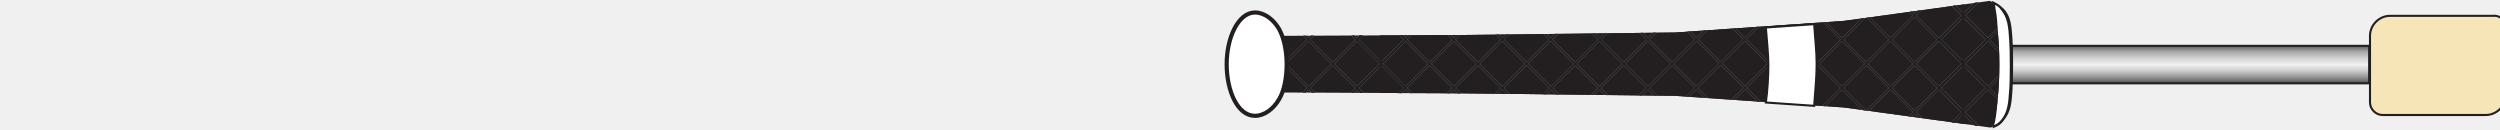
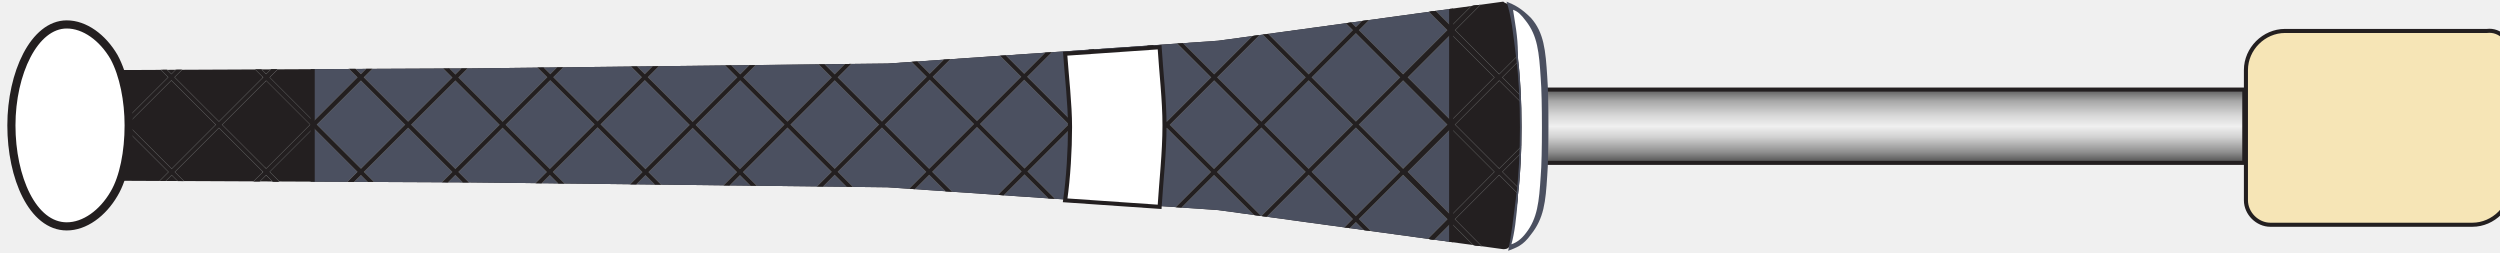
- <svg xmlns="http://www.w3.org/2000/svg" xmlns:xlink="http://www.w3.org/1999/xlink" version="1.1" id="Layer_1" x="0px" y="0px" viewBox="0 0 300 15.5" style="enable-background:new 0 0 300 15.5;" xml:space="preserve">
+ <svg xmlns="http://www.w3.org/2000/svg" xmlns:xlink="http://www.w3.org/1999/xlink" version="1.1" id="Layer_1" x="0px" y="0px" viewBox="146.5 0 153.5 15.5" style="enable-background:new 146.5 0 153.5 15.5;" xml:space="preserve">
  <style type="text/css">
	.st0{fill:url(#SVGID_1_);stroke:#231F20;stroke-width:0.25;stroke-miterlimit:10;}
	.st1{fill:#F6E5B6;stroke:#231F20;stroke-width:0.25;stroke-miterlimit:10;}
	.st2{clip-path:url(#SVGID_00000034780147979801334310000014561795699564884651_);}
- 	.st3{fill:#231F20;}
- 	.st4{fill:#231F20;stroke:#666666;stroke-width:0.3;stroke-linecap:square;stroke-linejoin:bevel;}
+ 	.st3{fill:#4B5060;}
+ 	.st4{fill:#4B5060;stroke:#666666;stroke-width:0.3;stroke-linecap:square;stroke-linejoin:bevel;}
	.st5{clip-path:url(#SVGID_00000107550421022272849400000000588476307663037091_);}
	.st6{fill:none;stroke:#231F20;stroke-width:0.25;}
	.st7{fill:#FFFFFF;stroke:#231F20;stroke-width:0.25;stroke-miterlimit:10;}
	.st8{fill:#FFFFFF;stroke:#231F20;stroke-width:0.5;stroke-miterlimit:10;}
	.st9{fill:#FFFFFF;}
	.st10{fill:none;}
</style>
  <g>
    <g>
      <linearGradient id="SVGID_1_" gradientUnits="userSpaceOnUse" x1="262.856" y1="5.543" x2="262.856" y2="9.996">
        <stop offset="0" style="stop-color:#606060" />
        <stop offset="0.15" style="stop-color:#A8A8A8" />
        <stop offset="0.35" style="stop-color:#D8D8D8" />
        <stop offset="0.5" style="stop-color:#F0F0F0" />
        <stop offset="0.65" style="stop-color:#D0D0D0" />
        <stop offset="0.85" style="stop-color:#909090" />
        <stop offset="1" style="stop-color:#505050" />
      </linearGradient>
      <rect x="241.4" y="5.5" class="st0" width="42.9" height="4.5" />
      <path class="st1" d="M300.7,3.4v8c0,1.3-1.1,2.4-2.4,2.4h-12.4c-0.8,0-1.5-0.7-1.5-1.5v-8c0-1.3,1.1-2.4,2.4-2.4h12.4    C300,1.8,300.7,2.5,300.7,3.4z" />
      <g>
        <g>
          <defs>
            <path id="SVGID_00000072998541620352684610000006662588518627989682_" d="M241.4,7.8c0-1.9,0.1-5.8-2.2-7.5       c-0.2-0.1-0.3-0.1-0.4-0.2l-17.5,2.4L201,3.9l-25.7,0.3l-21.4,0.1v6.8l21.4,0.1l25.7,0.3l20.3,1.4l17.5,2.4       c0.1,0,0.3,0,0.4-0.2C241.5,13.6,241.4,9.6,241.4,7.8" />
          </defs>
          <use xlink:href="#SVGID_00000072998541620352684610000006662588518627989682_" style="overflow:visible;fill:#231F20;" />
          <clipPath id="SVGID_00000020376555263927613300000016372680998432189624_">
            <use xlink:href="#SVGID_00000072998541620352684610000006662588518627989682_" style="overflow:visible;" />
          </clipPath>
          <g style="clip-path:url(#SVGID_00000020376555263927613300000016372680998432189624_);">
            <rect x="165.7" y="-44.7" class="st3" width="69.9" height="69.9" />
            <g>
              <line class="st4" x1="235.6" y1="25.1" x2="305.4" y2="95" />
              <line class="st4" x1="305.4" y1="25.1" x2="235.6" y2="95" />
              <line class="st4" x1="299.6" y1="25.1" x2="232.7" y2="92.1" />
              <line class="st4" x1="293.8" y1="25.1" x2="232.7" y2="86.2" />
              <line class="st4" x1="288" y1="25.1" x2="232.7" y2="80.4" />
              <line class="st4" x1="282.2" y1="25.1" x2="232.7" y2="74.6" />
              <line class="st4" x1="276.3" y1="25.1" x2="232.7" y2="68.8" />
              <line class="st4" x1="270.5" y1="25.1" x2="232.7" y2="63" />
              <line class="st4" x1="264.7" y1="25.1" x2="232.7" y2="57.2" />
              <line class="st4" x1="258.9" y1="25.1" x2="232.7" y2="51.3" />
              <line class="st4" x1="253.1" y1="25.1" x2="232.7" y2="45.5" />
              <line class="st4" x1="247.2" y1="25.1" x2="232.7" y2="39.7" />
              <line class="st4" x1="241.4" y1="25.1" x2="232.6" y2="33.9" />
              <line class="st4" x1="235.6" y1="25.1" x2="232.6" y2="28.1" />
            </g>
            <g>
              <line class="st4" x1="165.7" y1="25.1" x2="235.6" y2="95" />
              <line class="st4" x1="171.6" y1="25.1" x2="238.5" y2="92.1" />
              <line class="st4" x1="177.4" y1="25.1" x2="238.5" y2="86.2" />
              <line class="st4" x1="183.2" y1="25.1" x2="238.5" y2="80.4" />
              <line class="st4" x1="189" y1="25.1" x2="238.5" y2="74.6" />
              <line class="st4" x1="194.8" y1="25.1" x2="238.5" y2="68.8" />
              <line class="st4" x1="200.7" y1="25.1" x2="238.5" y2="63" />
              <line class="st4" x1="206.5" y1="25.1" x2="238.5" y2="57.2" />
              <line class="st4" x1="212.3" y1="25.1" x2="238.5" y2="51.3" />
              <line class="st4" x1="218.1" y1="25.1" x2="238.5" y2="45.5" />
              <line class="st4" x1="224" y1="25.1" x2="238.5" y2="39.7" />
              <line class="st4" x1="229.8" y1="25.1" x2="238.5" y2="33.9" />
              <line class="st4" x1="235.6" y1="25.1" x2="238.5" y2="28.1" />
              <line class="st4" x1="235.6" y1="25.1" x2="165.7" y2="95" />
              <line class="st4" x1="229.8" y1="25.1" x2="162.8" y2="92.1" />
              <line class="st4" x1="224" y1="25.1" x2="162.8" y2="86.2" />
              <line class="st4" x1="218.1" y1="25.1" x2="162.8" y2="80.4" />
              <line class="st4" x1="212.3" y1="25.1" x2="162.8" y2="74.6" />
              <line class="st4" x1="206.5" y1="25.1" x2="162.8" y2="68.8" />
              <line class="st4" x1="200.7" y1="25.1" x2="162.8" y2="63" />
              <line class="st4" x1="194.8" y1="25.1" x2="162.8" y2="57.2" />
              <line class="st4" x1="189" y1="25.1" x2="162.8" y2="51.3" />
              <line class="st4" x1="183.2" y1="25.1" x2="162.8" y2="45.5" />
              <line class="st4" x1="177.4" y1="25.1" x2="162.8" y2="39.7" />
              <line class="st4" x1="171.6" y1="25.1" x2="162.8" y2="33.9" />
              <line class="st4" x1="165.7" y1="25.1" x2="162.8" y2="28.1" />
            </g>
            <g>
              <line class="st4" x1="95.9" y1="25.1" x2="165.7" y2="95" />
              <line class="st4" x1="101.7" y1="25.1" x2="168.7" y2="92.1" />
              <line class="st4" x1="107.5" y1="25.1" x2="168.7" y2="86.2" />
              <line class="st4" x1="113.4" y1="25.1" x2="168.7" y2="80.4" />
              <line class="st4" x1="119.2" y1="25.1" x2="168.7" y2="74.6" />
              <line class="st4" x1="125" y1="25.1" x2="168.7" y2="68.8" />
              <line class="st4" x1="130.8" y1="25.1" x2="168.7" y2="63" />
              <line class="st4" x1="136.6" y1="25.1" x2="168.7" y2="57.2" />
              <line class="st4" x1="142.5" y1="25.1" x2="168.7" y2="51.3" />
              <line class="st4" x1="148.3" y1="25.1" x2="168.7" y2="45.5" />
              <line class="st4" x1="154.1" y1="25.1" x2="168.7" y2="39.7" />
              <line class="st4" x1="159.9" y1="25.1" x2="168.7" y2="33.9" />
              <line class="st4" x1="165.7" y1="25.1" x2="168.7" y2="28.1" />
              <line class="st4" x1="165.7" y1="25.1" x2="95.9" y2="95" />
            </g>
            <g>
              <line class="st4" x1="235.6" y1="-44.7" x2="305.4" y2="25.1" />
              <line class="st4" x1="232.7" y1="-41.8" x2="299.6" y2="25.1" />
              <line class="st4" x1="232.7" y1="-36" x2="293.8" y2="25.1" />
              <line class="st4" x1="232.7" y1="-30.2" x2="288" y2="25.1" />
              <line class="st4" x1="232.7" y1="-24.4" x2="282.2" y2="25.1" />
              <line class="st4" x1="232.7" y1="-18.5" x2="276.3" y2="25.1" />
              <line class="st4" x1="232.7" y1="-12.7" x2="270.5" y2="25.1" />
              <line class="st4" x1="232.7" y1="-6.9" x2="264.7" y2="25.1" />
              <line class="st4" x1="232.7" y1="-1.1" x2="258.9" y2="25.1" />
              <line class="st4" x1="232.7" y1="4.7" x2="253.1" y2="25.1" />
              <line class="st4" x1="232.7" y1="10.5" x2="247.2" y2="25.1" />
              <line class="st4" x1="232.6" y1="16.4" x2="241.4" y2="25.1" />
              <line class="st4" x1="232.6" y1="22.2" x2="235.6" y2="25.1" />
              <line class="st4" x1="305.4" y1="-44.7" x2="235.6" y2="25.1" />
              <line class="st4" x1="299.6" y1="-44.7" x2="232.7" y2="22.2" />
              <line class="st4" x1="293.8" y1="-44.7" x2="232.7" y2="16.4" />
              <line class="st4" x1="288" y1="-44.7" x2="232.7" y2="10.6" />
              <line class="st4" x1="282.2" y1="-44.7" x2="232.7" y2="4.8" />
              <line class="st4" x1="276.3" y1="-44.7" x2="232.7" y2="-1.1" />
              <line class="st4" x1="270.5" y1="-44.7" x2="232.7" y2="-6.9" />
              <line class="st4" x1="264.7" y1="-44.7" x2="232.7" y2="-12.7" />
              <line class="st4" x1="258.9" y1="-44.7" x2="232.7" y2="-18.5" />
              <line class="st4" x1="253.1" y1="-44.7" x2="232.7" y2="-24.3" />
              <line class="st4" x1="247.2" y1="-44.7" x2="232.7" y2="-30.1" />
              <line class="st4" x1="241.4" y1="-44.7" x2="232.6" y2="-36" />
              <line class="st4" x1="235.6" y1="-44.7" x2="232.6" y2="-41.8" />
            </g>
            <g>
              <line class="st4" x1="165.7" y1="-44.7" x2="235.6" y2="25.1" />
              <line class="st4" x1="162.8" y1="-41.8" x2="229.8" y2="25.1" />
              <line class="st4" x1="162.8" y1="-36" x2="224" y2="25.1" />
              <line class="st4" x1="162.8" y1="-30.2" x2="218.1" y2="25.1" />
              <line class="st4" x1="162.8" y1="-24.4" x2="212.3" y2="25.1" />
              <line class="st4" x1="162.8" y1="-18.5" x2="206.5" y2="25.1" />
              <line class="st4" x1="162.8" y1="-12.7" x2="200.7" y2="25.1" />
              <line class="st4" x1="162.8" y1="-6.9" x2="194.8" y2="25.1" />
              <line class="st4" x1="162.8" y1="-1.1" x2="189" y2="25.1" />
              <line class="st4" x1="162.8" y1="4.7" x2="183.2" y2="25.1" />
              <line class="st4" x1="162.8" y1="10.5" x2="177.4" y2="25.1" />
              <line class="st4" x1="162.8" y1="16.4" x2="171.6" y2="25.1" />
              <line class="st4" x1="162.8" y1="22.2" x2="165.7" y2="25.1" />
              <line class="st4" x1="171.6" y1="-44.7" x2="238.5" y2="22.2" />
              <line class="st4" x1="177.4" y1="-44.7" x2="238.5" y2="16.4" />
              <line class="st4" x1="183.2" y1="-44.7" x2="238.5" y2="10.6" />
              <line class="st4" x1="189" y1="-44.7" x2="238.5" y2="4.8" />
              <line class="st4" x1="194.8" y1="-44.7" x2="238.5" y2="-1.1" />
              <line class="st4" x1="200.7" y1="-44.7" x2="238.5" y2="-6.9" />
              <line class="st4" x1="206.5" y1="-44.7" x2="238.5" y2="-12.7" />
              <line class="st4" x1="212.3" y1="-44.7" x2="238.5" y2="-18.5" />
              <line class="st4" x1="218.1" y1="-44.7" x2="238.5" y2="-24.3" />
              <line class="st4" x1="224" y1="-44.7" x2="238.5" y2="-30.1" />
              <line class="st4" x1="229.8" y1="-44.7" x2="238.5" y2="-36" />
              <line class="st4" x1="235.6" y1="-44.7" x2="238.5" y2="-41.8" />
              <line class="st4" x1="235.6" y1="-44.7" x2="165.7" y2="25.1" />
              <line class="st4" x1="229.8" y1="-44.7" x2="162.8" y2="22.2" />
              <line class="st4" x1="224" y1="-44.7" x2="162.8" y2="16.4" />
              <line class="st4" x1="218.1" y1="-44.7" x2="162.8" y2="10.6" />
              <line class="st4" x1="212.3" y1="-44.7" x2="162.8" y2="4.8" />
              <line class="st4" x1="206.5" y1="-44.7" x2="162.8" y2="-1.1" />
              <line class="st4" x1="200.7" y1="-44.7" x2="162.8" y2="-6.9" />
              <line class="st4" x1="194.8" y1="-44.7" x2="162.8" y2="-12.7" />
              <line class="st4" x1="189" y1="-44.7" x2="162.8" y2="-18.5" />
              <line class="st4" x1="183.2" y1="-44.7" x2="162.8" y2="-24.3" />
              <line class="st4" x1="177.4" y1="-44.7" x2="162.8" y2="-30.1" />
              <line class="st4" x1="171.6" y1="-44.7" x2="162.8" y2="-36" />
              <line class="st4" x1="165.7" y1="-44.7" x2="162.8" y2="-41.8" />
              <line class="st4" x1="238.5" y1="-41.8" x2="171.6" y2="25.1" />
              <line class="st4" x1="238.5" y1="-36" x2="177.4" y2="25.1" />
              <line class="st4" x1="238.5" y1="-30.2" x2="183.2" y2="25.1" />
              <line class="st4" x1="238.5" y1="-24.4" x2="189" y2="25.1" />
              <line class="st4" x1="238.5" y1="-18.5" x2="194.8" y2="25.1" />
              <line class="st4" x1="238.5" y1="-12.7" x2="200.7" y2="25.1" />
              <line class="st4" x1="238.5" y1="-6.9" x2="206.5" y2="25.1" />
              <line class="st4" x1="238.5" y1="-1.1" x2="212.3" y2="25.1" />
              <line class="st4" x1="238.5" y1="4.7" x2="218.1" y2="25.1" />
              <line class="st4" x1="238.5" y1="10.5" x2="224" y2="25.1" />
              <line class="st4" x1="238.5" y1="16.4" x2="229.8" y2="25.1" />
              <line class="st4" x1="238.5" y1="22.2" x2="235.6" y2="25.1" />
            </g>
            <g>
              <line class="st4" x1="95.9" y1="-44.7" x2="165.7" y2="25.1" />
              <line class="st4" x1="101.7" y1="-44.7" x2="168.7" y2="22.2" />
              <line class="st4" x1="107.5" y1="-44.7" x2="168.7" y2="16.4" />
              <line class="st4" x1="113.4" y1="-44.7" x2="168.7" y2="10.6" />
              <line class="st4" x1="119.2" y1="-44.7" x2="168.7" y2="4.8" />
              <line class="st4" x1="125" y1="-44.7" x2="168.7" y2="-1.1" />
              <line class="st4" x1="130.8" y1="-44.7" x2="168.7" y2="-6.9" />
              <line class="st4" x1="136.6" y1="-44.7" x2="168.7" y2="-12.7" />
              <line class="st4" x1="142.5" y1="-44.7" x2="168.7" y2="-18.5" />
              <line class="st4" x1="148.3" y1="-44.7" x2="168.7" y2="-24.3" />
              <line class="st4" x1="154.1" y1="-44.7" x2="168.7" y2="-30.1" />
              <line class="st4" x1="159.9" y1="-44.7" x2="168.7" y2="-36" />
              <line class="st4" x1="165.7" y1="-44.7" x2="168.7" y2="-41.8" />
              <line class="st4" x1="165.7" y1="-44.7" x2="95.9" y2="25.1" />
              <line class="st4" x1="168.7" y1="-41.8" x2="101.7" y2="25.1" />
              <line class="st4" x1="168.7" y1="-36" x2="107.5" y2="25.1" />
              <line class="st4" x1="168.7" y1="-30.2" x2="113.4" y2="25.1" />
              <line class="st4" x1="168.7" y1="-24.4" x2="119.2" y2="25.1" />
              <line class="st4" x1="168.7" y1="-18.5" x2="125" y2="25.1" />
              <line class="st4" x1="168.7" y1="-12.7" x2="130.8" y2="25.1" />
              <line class="st4" x1="168.7" y1="-6.9" x2="136.6" y2="25.1" />
              <line class="st4" x1="168.7" y1="-1.1" x2="142.5" y2="25.1" />
              <line class="st4" x1="168.7" y1="4.7" x2="148.3" y2="25.1" />
              <line class="st4" x1="168.7" y1="10.5" x2="154.1" y2="25.1" />
              <line class="st4" x1="168.7" y1="16.4" x2="159.9" y2="25.1" />
              <line class="st4" x1="168.7" y1="22.2" x2="165.7" y2="25.1" />
            </g>
            <g>
              <line class="st4" x1="235.6" y1="-114.6" x2="305.4" y2="-44.7" />
              <line class="st4" x1="232.7" y1="-111.7" x2="299.6" y2="-44.7" />
              <line class="st4" x1="232.7" y1="-105.8" x2="293.8" y2="-44.7" />
              <line class="st4" x1="232.7" y1="-100" x2="288" y2="-44.7" />
              <line class="st4" x1="232.7" y1="-94.2" x2="282.2" y2="-44.7" />
              <line class="st4" x1="232.7" y1="-88.4" x2="276.3" y2="-44.7" />
              <line class="st4" x1="232.7" y1="-82.6" x2="270.5" y2="-44.7" />
              <line class="st4" x1="232.7" y1="-76.8" x2="264.7" y2="-44.7" />
              <line class="st4" x1="232.7" y1="-70.9" x2="258.9" y2="-44.7" />
              <line class="st4" x1="232.7" y1="-65.1" x2="253.1" y2="-44.7" />
              <line class="st4" x1="232.7" y1="-59.3" x2="247.2" y2="-44.7" />
              <line class="st4" x1="232.6" y1="-53.5" x2="241.4" y2="-44.7" />
              <line class="st4" x1="232.6" y1="-47.7" x2="235.6" y2="-44.7" />
              <line class="st4" x1="305.4" y1="-114.6" x2="235.6" y2="-44.7" />
            </g>
            <g>
              <line class="st4" x1="165.7" y1="-114.6" x2="235.6" y2="-44.7" />
              <line class="st4" x1="162.8" y1="-111.7" x2="229.8" y2="-44.7" />
              <line class="st4" x1="162.8" y1="-105.8" x2="224" y2="-44.7" />
              <line class="st4" x1="162.8" y1="-100" x2="218.1" y2="-44.7" />
              <line class="st4" x1="162.8" y1="-94.2" x2="212.3" y2="-44.7" />
              <line class="st4" x1="162.8" y1="-88.4" x2="206.5" y2="-44.7" />
              <line class="st4" x1="162.8" y1="-82.6" x2="200.7" y2="-44.7" />
              <line class="st4" x1="162.8" y1="-76.8" x2="194.8" y2="-44.7" />
              <line class="st4" x1="162.8" y1="-70.9" x2="189" y2="-44.7" />
              <line class="st4" x1="162.8" y1="-65.1" x2="183.2" y2="-44.7" />
              <line class="st4" x1="162.8" y1="-59.3" x2="177.4" y2="-44.7" />
              <line class="st4" x1="162.8" y1="-53.5" x2="171.6" y2="-44.7" />
              <line class="st4" x1="162.8" y1="-47.7" x2="165.7" y2="-44.7" />
              <line class="st4" x1="235.6" y1="-114.6" x2="165.7" y2="-44.7" />
              <line class="st4" x1="238.5" y1="-111.7" x2="171.6" y2="-44.7" />
              <line class="st4" x1="238.5" y1="-105.8" x2="177.4" y2="-44.7" />
              <line class="st4" x1="238.5" y1="-100" x2="183.2" y2="-44.7" />
              <line class="st4" x1="238.5" y1="-94.2" x2="189" y2="-44.7" />
              <line class="st4" x1="238.5" y1="-88.4" x2="194.8" y2="-44.7" />
              <line class="st4" x1="238.5" y1="-82.6" x2="200.7" y2="-44.7" />
              <line class="st4" x1="238.5" y1="-76.8" x2="206.5" y2="-44.7" />
              <line class="st4" x1="238.5" y1="-70.9" x2="212.3" y2="-44.7" />
              <line class="st4" x1="238.5" y1="-65.1" x2="218.1" y2="-44.7" />
              <line class="st4" x1="238.5" y1="-59.3" x2="224" y2="-44.7" />
              <line class="st4" x1="238.5" y1="-53.5" x2="229.8" y2="-44.7" />
              <line class="st4" x1="238.5" y1="-47.7" x2="235.6" y2="-44.7" />
            </g>
            <g>
              <line class="st4" x1="95.9" y1="-114.6" x2="165.7" y2="-44.7" />
              <line class="st4" x1="165.7" y1="-114.6" x2="95.9" y2="-44.7" />
              <line class="st4" x1="168.7" y1="-111.7" x2="101.7" y2="-44.7" />
              <line class="st4" x1="168.7" y1="-105.8" x2="107.5" y2="-44.7" />
              <line class="st4" x1="168.7" y1="-100" x2="113.4" y2="-44.7" />
              <line class="st4" x1="168.7" y1="-94.2" x2="119.2" y2="-44.7" />
              <line class="st4" x1="168.7" y1="-88.4" x2="125" y2="-44.7" />
              <line class="st4" x1="168.7" y1="-82.6" x2="130.8" y2="-44.7" />
              <line class="st4" x1="168.7" y1="-76.8" x2="136.6" y2="-44.7" />
              <line class="st4" x1="168.7" y1="-70.9" x2="142.5" y2="-44.7" />
              <line class="st4" x1="168.7" y1="-65.1" x2="148.3" y2="-44.7" />
              <line class="st4" x1="168.7" y1="-59.3" x2="154.1" y2="-44.7" />
              <line class="st4" x1="168.7" y1="-53.5" x2="159.9" y2="-44.7" />
              <line class="st4" x1="168.7" y1="-47.7" x2="165.7" y2="-44.7" />
            </g>
          </g>
        </g>
        <g>
          <defs>
            <path id="SVGID_00000001648962994023045980000008531441915126735031_" d="M241.4,7.8c0-1.9,0.1-5.8-2.2-7.5       c-0.2-0.1-0.3-0.1-0.4-0.2l-17.5,2.4L201,3.9l-25.7,0.3l-21.4,0.1v6.8l21.4,0.1l25.7,0.3l20.3,1.4l17.5,2.4       c0.1,0,0.3,0,0.4-0.2C241.5,13.6,241.4,9.6,241.4,7.8" />
          </defs>
          <clipPath id="SVGID_00000063604965553689709580000012735403832202342546_">
            <use xlink:href="#SVGID_00000001648962994023045980000008531441915126735031_" style="overflow:visible;" />
          </clipPath>
        </g>
        <g>
          <defs>
            <path id="SVGID_00000112624280575807716310000002356060869775479693_" d="M241.4,7.8c0-1.9,0.1-5.8-2.2-7.5       c-0.2-0.1-0.3-0.1-0.4-0.2l-17.5,2.4L201,3.9l-25.7,0.3l-21.4,0.1v6.8l21.4,0.1l25.7,0.3l20.3,1.4l17.5,2.4       c0.1,0,0.3,0,0.4-0.2C241.5,13.6,241.4,9.6,241.4,7.8" />
          </defs>
          <clipPath id="SVGID_00000028283198988455838710000005837092334550685624_">
            <use xlink:href="#SVGID_00000112624280575807716310000002356060869775479693_" style="overflow:visible;" />
          </clipPath>
          <g style="clip-path:url(#SVGID_00000028283198988455838710000005837092334550685624_);">
            <rect x="165.7" y="-44.7" class="st6" width="69.9" height="69.9" />
            <g>
              <line class="st6" x1="235.6" y1="25.1" x2="305.4" y2="95" />
              <line class="st6" x1="305.4" y1="25.1" x2="235.6" y2="95" />
              <line class="st6" x1="299.6" y1="25.1" x2="232.7" y2="92.1" />
              <line class="st6" x1="293.8" y1="25.1" x2="232.7" y2="86.2" />
              <line class="st6" x1="288" y1="25.1" x2="232.7" y2="80.4" />
              <line class="st6" x1="282.2" y1="25.1" x2="232.7" y2="74.6" />
              <line class="st6" x1="276.3" y1="25.1" x2="232.7" y2="68.8" />
              <line class="st6" x1="270.5" y1="25.1" x2="232.7" y2="63" />
              <line class="st6" x1="264.7" y1="25.1" x2="232.7" y2="57.2" />
              <line class="st6" x1="258.9" y1="25.1" x2="232.7" y2="51.3" />
              <line class="st6" x1="253.1" y1="25.1" x2="232.7" y2="45.5" />
              <line class="st6" x1="247.2" y1="25.1" x2="232.7" y2="39.7" />
              <line class="st6" x1="241.4" y1="25.1" x2="232.6" y2="33.9" />
              <line class="st6" x1="235.6" y1="25.1" x2="232.6" y2="28.1" />
            </g>
            <g>
              <line class="st6" x1="165.7" y1="25.1" x2="235.6" y2="95" />
              <line class="st6" x1="171.6" y1="25.1" x2="238.5" y2="92.1" />
              <line class="st6" x1="177.4" y1="25.1" x2="238.5" y2="86.2" />
              <line class="st6" x1="183.2" y1="25.1" x2="238.5" y2="80.4" />
              <line class="st6" x1="189" y1="25.1" x2="238.5" y2="74.6" />
              <line class="st6" x1="194.8" y1="25.1" x2="238.5" y2="68.8" />
              <line class="st6" x1="200.7" y1="25.1" x2="238.5" y2="63" />
              <line class="st6" x1="206.5" y1="25.1" x2="238.5" y2="57.2" />
              <line class="st6" x1="212.3" y1="25.1" x2="238.5" y2="51.3" />
              <line class="st6" x1="218.1" y1="25.1" x2="238.5" y2="45.5" />
              <line class="st6" x1="224" y1="25.1" x2="238.5" y2="39.7" />
              <line class="st6" x1="229.8" y1="25.1" x2="238.5" y2="33.9" />
              <line class="st6" x1="235.6" y1="25.1" x2="238.5" y2="28.1" />
              <line class="st6" x1="235.6" y1="25.1" x2="165.7" y2="95" />
              <line class="st6" x1="229.8" y1="25.1" x2="162.8" y2="92.1" />
              <line class="st6" x1="224" y1="25.1" x2="162.8" y2="86.2" />
              <line class="st6" x1="218.1" y1="25.1" x2="162.8" y2="80.4" />
              <line class="st6" x1="212.3" y1="25.1" x2="162.8" y2="74.6" />
              <line class="st6" x1="206.5" y1="25.1" x2="162.8" y2="68.8" />
              <line class="st6" x1="200.7" y1="25.1" x2="162.8" y2="63" />
              <line class="st6" x1="194.8" y1="25.1" x2="162.8" y2="57.2" />
              <line class="st6" x1="189" y1="25.1" x2="162.8" y2="51.3" />
              <line class="st6" x1="183.2" y1="25.1" x2="162.8" y2="45.5" />
              <line class="st6" x1="177.4" y1="25.1" x2="162.8" y2="39.7" />
              <line class="st6" x1="171.6" y1="25.1" x2="162.8" y2="33.9" />
              <line class="st6" x1="165.7" y1="25.1" x2="162.8" y2="28.1" />
            </g>
            <g>
              <line class="st6" x1="95.9" y1="25.1" x2="165.7" y2="95" />
              <line class="st6" x1="101.7" y1="25.1" x2="168.7" y2="92.1" />
              <line class="st6" x1="107.5" y1="25.1" x2="168.7" y2="86.2" />
              <line class="st6" x1="113.4" y1="25.1" x2="168.7" y2="80.4" />
              <line class="st6" x1="119.2" y1="25.1" x2="168.7" y2="74.6" />
              <line class="st6" x1="125" y1="25.1" x2="168.7" y2="68.8" />
              <line class="st6" x1="130.8" y1="25.1" x2="168.7" y2="63" />
              <line class="st6" x1="136.6" y1="25.1" x2="168.7" y2="57.2" />
              <line class="st6" x1="142.5" y1="25.1" x2="168.7" y2="51.3" />
              <line class="st6" x1="148.3" y1="25.1" x2="168.7" y2="45.5" />
              <line class="st6" x1="154.1" y1="25.1" x2="168.7" y2="39.7" />
              <line class="st6" x1="159.9" y1="25.1" x2="168.7" y2="33.9" />
              <line class="st6" x1="165.7" y1="25.1" x2="168.7" y2="28.1" />
              <line class="st6" x1="165.7" y1="25.1" x2="95.9" y2="95" />
            </g>
            <g>
              <line class="st6" x1="235.6" y1="-44.7" x2="305.4" y2="25.1" />
              <line class="st6" x1="232.7" y1="-41.8" x2="299.6" y2="25.1" />
              <line class="st6" x1="232.7" y1="-36" x2="293.8" y2="25.1" />
              <line class="st6" x1="232.7" y1="-30.2" x2="288" y2="25.1" />
              <line class="st6" x1="232.7" y1="-24.4" x2="282.2" y2="25.1" />
              <line class="st6" x1="232.7" y1="-18.5" x2="276.3" y2="25.1" />
              <line class="st6" x1="232.7" y1="-12.7" x2="270.5" y2="25.1" />
              <line class="st6" x1="232.7" y1="-6.9" x2="264.7" y2="25.1" />
              <line class="st6" x1="232.7" y1="-1.1" x2="258.9" y2="25.1" />
              <line class="st6" x1="232.7" y1="4.7" x2="253.1" y2="25.1" />
              <line class="st6" x1="232.7" y1="10.5" x2="247.2" y2="25.1" />
              <line class="st6" x1="232.6" y1="16.4" x2="241.4" y2="25.1" />
              <line class="st6" x1="232.6" y1="22.2" x2="235.6" y2="25.1" />
              <line class="st6" x1="305.4" y1="-44.7" x2="235.6" y2="25.1" />
              <line class="st6" x1="299.6" y1="-44.7" x2="232.7" y2="22.2" />
              <line class="st6" x1="293.8" y1="-44.7" x2="232.7" y2="16.4" />
              <line class="st6" x1="288" y1="-44.7" x2="232.7" y2="10.6" />
              <line class="st6" x1="282.2" y1="-44.7" x2="232.7" y2="4.8" />
              <line class="st6" x1="276.3" y1="-44.7" x2="232.7" y2="-1.1" />
              <line class="st6" x1="270.5" y1="-44.7" x2="232.7" y2="-6.9" />
              <line class="st6" x1="264.7" y1="-44.7" x2="232.7" y2="-12.7" />
              <line class="st6" x1="258.9" y1="-44.7" x2="232.7" y2="-18.5" />
              <line class="st6" x1="253.1" y1="-44.7" x2="232.7" y2="-24.3" />
              <line class="st6" x1="247.2" y1="-44.7" x2="232.7" y2="-30.1" />
              <line class="st6" x1="241.4" y1="-44.7" x2="232.6" y2="-36" />
              <line class="st6" x1="235.6" y1="-44.7" x2="232.6" y2="-41.8" />
            </g>
            <g>
              <line class="st6" x1="165.7" y1="-44.7" x2="235.6" y2="25.1" />
              <line class="st6" x1="162.8" y1="-41.8" x2="229.8" y2="25.1" />
              <line class="st6" x1="162.8" y1="-36" x2="224" y2="25.1" />
              <line class="st6" x1="162.8" y1="-30.2" x2="218.1" y2="25.1" />
              <line class="st6" x1="162.8" y1="-24.4" x2="212.3" y2="25.1" />
              <line class="st6" x1="162.8" y1="-18.5" x2="206.5" y2="25.1" />
              <line class="st6" x1="162.8" y1="-12.7" x2="200.7" y2="25.1" />
              <line class="st6" x1="162.8" y1="-6.9" x2="194.8" y2="25.1" />
              <line class="st6" x1="162.8" y1="-1.1" x2="189" y2="25.1" />
              <line class="st6" x1="162.8" y1="4.7" x2="183.2" y2="25.1" />
              <line class="st6" x1="162.8" y1="10.5" x2="177.4" y2="25.1" />
              <line class="st6" x1="162.8" y1="16.4" x2="171.6" y2="25.1" />
              <line class="st6" x1="162.8" y1="22.2" x2="165.7" y2="25.1" />
              <line class="st6" x1="171.6" y1="-44.7" x2="238.5" y2="22.2" />
              <line class="st6" x1="177.4" y1="-44.7" x2="238.5" y2="16.4" />
              <line class="st6" x1="183.2" y1="-44.7" x2="238.5" y2="10.6" />
              <line class="st6" x1="189" y1="-44.7" x2="238.5" y2="4.8" />
              <line class="st6" x1="194.8" y1="-44.7" x2="238.5" y2="-1.1" />
              <line class="st6" x1="200.7" y1="-44.7" x2="238.5" y2="-6.9" />
              <line class="st6" x1="206.5" y1="-44.7" x2="238.5" y2="-12.7" />
              <line class="st6" x1="212.3" y1="-44.7" x2="238.5" y2="-18.5" />
              <line class="st6" x1="218.1" y1="-44.7" x2="238.5" y2="-24.3" />
              <line class="st6" x1="224" y1="-44.7" x2="238.5" y2="-30.1" />
              <line class="st6" x1="229.8" y1="-44.7" x2="238.5" y2="-36" />
              <line class="st6" x1="235.6" y1="-44.7" x2="238.5" y2="-41.8" />
              <line class="st6" x1="235.6" y1="-44.7" x2="165.7" y2="25.1" />
              <line class="st6" x1="229.8" y1="-44.7" x2="162.8" y2="22.2" />
              <line class="st6" x1="224" y1="-44.7" x2="162.8" y2="16.4" />
              <line class="st6" x1="218.1" y1="-44.7" x2="162.8" y2="10.6" />
              <line class="st6" x1="212.3" y1="-44.7" x2="162.8" y2="4.8" />
              <line class="st6" x1="206.5" y1="-44.7" x2="162.8" y2="-1.1" />
              <line class="st6" x1="200.7" y1="-44.7" x2="162.8" y2="-6.9" />
              <line class="st6" x1="194.8" y1="-44.7" x2="162.8" y2="-12.7" />
              <line class="st6" x1="189" y1="-44.7" x2="162.8" y2="-18.5" />
              <line class="st6" x1="183.2" y1="-44.7" x2="162.8" y2="-24.3" />
              <line class="st6" x1="177.4" y1="-44.7" x2="162.8" y2="-30.1" />
              <line class="st6" x1="171.6" y1="-44.7" x2="162.8" y2="-36" />
              <line class="st6" x1="165.7" y1="-44.7" x2="162.8" y2="-41.8" />
              <line class="st6" x1="238.5" y1="-41.8" x2="171.6" y2="25.1" />
              <line class="st6" x1="238.5" y1="-36" x2="177.4" y2="25.1" />
              <line class="st6" x1="238.5" y1="-30.2" x2="183.2" y2="25.1" />
              <line class="st6" x1="238.5" y1="-24.4" x2="189" y2="25.1" />
              <line class="st6" x1="238.5" y1="-18.5" x2="194.8" y2="25.1" />
              <line class="st6" x1="238.5" y1="-12.7" x2="200.7" y2="25.1" />
              <line class="st6" x1="238.5" y1="-6.9" x2="206.5" y2="25.1" />
              <line class="st6" x1="238.5" y1="-1.1" x2="212.3" y2="25.1" />
              <line class="st6" x1="238.5" y1="4.7" x2="218.1" y2="25.1" />
              <line class="st6" x1="238.5" y1="10.5" x2="224" y2="25.1" />
              <line class="st6" x1="238.5" y1="16.4" x2="229.8" y2="25.1" />
              <line class="st6" x1="238.5" y1="22.2" x2="235.6" y2="25.1" />
            </g>
            <g>
              <line class="st6" x1="95.9" y1="-44.7" x2="165.7" y2="25.1" />
              <line class="st6" x1="101.7" y1="-44.7" x2="168.7" y2="22.2" />
              <line class="st6" x1="107.5" y1="-44.7" x2="168.7" y2="16.4" />
              <line class="st6" x1="113.4" y1="-44.7" x2="168.7" y2="10.6" />
              <line class="st6" x1="119.2" y1="-44.7" x2="168.7" y2="4.8" />
              <line class="st6" x1="125" y1="-44.7" x2="168.7" y2="-1.1" />
              <line class="st6" x1="130.8" y1="-44.7" x2="168.7" y2="-6.9" />
              <line class="st6" x1="136.6" y1="-44.7" x2="168.7" y2="-12.7" />
              <line class="st6" x1="142.5" y1="-44.7" x2="168.7" y2="-18.5" />
              <line class="st6" x1="148.3" y1="-44.7" x2="168.7" y2="-24.3" />
              <line class="st6" x1="154.1" y1="-44.7" x2="168.7" y2="-30.1" />
              <line class="st6" x1="159.9" y1="-44.7" x2="168.7" y2="-36" />
              <line class="st6" x1="165.7" y1="-44.7" x2="168.7" y2="-41.8" />
              <line class="st6" x1="165.7" y1="-44.7" x2="95.9" y2="25.1" />
              <line class="st6" x1="168.7" y1="-41.8" x2="101.7" y2="25.1" />
              <line class="st6" x1="168.7" y1="-36" x2="107.5" y2="25.1" />
              <line class="st6" x1="168.7" y1="-30.2" x2="113.4" y2="25.1" />
              <line class="st6" x1="168.7" y1="-24.4" x2="119.2" y2="25.1" />
              <line class="st6" x1="168.7" y1="-18.5" x2="125" y2="25.1" />
              <line class="st6" x1="168.7" y1="-12.7" x2="130.8" y2="25.1" />
              <line class="st6" x1="168.7" y1="-6.9" x2="136.6" y2="25.1" />
              <line class="st6" x1="168.7" y1="-1.1" x2="142.5" y2="25.1" />
              <line class="st6" x1="168.7" y1="4.7" x2="148.3" y2="25.1" />
              <line class="st6" x1="168.7" y1="10.5" x2="154.1" y2="25.1" />
              <line class="st6" x1="168.7" y1="16.4" x2="159.9" y2="25.1" />
              <line class="st6" x1="168.7" y1="22.2" x2="165.7" y2="25.1" />
            </g>
            <g>
              <line class="st6" x1="235.6" y1="-114.6" x2="305.4" y2="-44.7" />
              <line class="st6" x1="232.7" y1="-111.7" x2="299.6" y2="-44.7" />
              <line class="st6" x1="232.7" y1="-105.8" x2="293.8" y2="-44.7" />
              <line class="st6" x1="232.7" y1="-100" x2="288" y2="-44.7" />
              <line class="st6" x1="232.7" y1="-94.2" x2="282.2" y2="-44.7" />
              <line class="st6" x1="232.7" y1="-88.4" x2="276.3" y2="-44.7" />
              <line class="st6" x1="232.7" y1="-82.6" x2="270.5" y2="-44.7" />
              <line class="st6" x1="232.7" y1="-76.8" x2="264.7" y2="-44.7" />
              <line class="st6" x1="232.7" y1="-70.9" x2="258.9" y2="-44.7" />
              <line class="st6" x1="232.7" y1="-65.1" x2="253.1" y2="-44.7" />
              <line class="st6" x1="232.7" y1="-59.3" x2="247.2" y2="-44.7" />
              <line class="st6" x1="232.6" y1="-53.5" x2="241.4" y2="-44.7" />
              <line class="st6" x1="232.6" y1="-47.7" x2="235.6" y2="-44.7" />
              <line class="st6" x1="305.4" y1="-114.6" x2="235.6" y2="-44.7" />
            </g>
            <g>
              <line class="st6" x1="165.7" y1="-114.6" x2="235.6" y2="-44.7" />
              <line class="st6" x1="162.8" y1="-111.7" x2="229.8" y2="-44.7" />
              <line class="st6" x1="162.8" y1="-105.8" x2="224" y2="-44.7" />
              <line class="st6" x1="162.8" y1="-100" x2="218.1" y2="-44.7" />
              <line class="st6" x1="162.8" y1="-94.2" x2="212.3" y2="-44.7" />
              <line class="st6" x1="162.8" y1="-88.4" x2="206.5" y2="-44.7" />
              <line class="st6" x1="162.8" y1="-82.6" x2="200.7" y2="-44.7" />
              <line class="st6" x1="162.8" y1="-76.8" x2="194.8" y2="-44.7" />
              <line class="st6" x1="162.8" y1="-70.9" x2="189" y2="-44.7" />
              <line class="st6" x1="162.8" y1="-65.1" x2="183.2" y2="-44.7" />
              <line class="st6" x1="162.8" y1="-59.3" x2="177.4" y2="-44.7" />
              <line class="st6" x1="162.8" y1="-53.5" x2="171.6" y2="-44.7" />
              <line class="st6" x1="162.8" y1="-47.7" x2="165.7" y2="-44.7" />
              <line class="st6" x1="235.6" y1="-114.6" x2="165.7" y2="-44.7" />
              <line class="st6" x1="238.5" y1="-111.7" x2="171.6" y2="-44.7" />
              <line class="st6" x1="238.5" y1="-105.8" x2="177.4" y2="-44.7" />
              <line class="st6" x1="238.5" y1="-100" x2="183.2" y2="-44.7" />
              <line class="st6" x1="238.5" y1="-94.2" x2="189" y2="-44.7" />
              <line class="st6" x1="238.5" y1="-88.4" x2="194.8" y2="-44.7" />
              <line class="st6" x1="238.5" y1="-82.6" x2="200.7" y2="-44.7" />
              <line class="st6" x1="238.5" y1="-76.8" x2="206.5" y2="-44.7" />
              <line class="st6" x1="238.5" y1="-70.9" x2="212.3" y2="-44.7" />
              <line class="st6" x1="238.5" y1="-65.1" x2="218.1" y2="-44.7" />
              <line class="st6" x1="238.5" y1="-59.3" x2="224" y2="-44.7" />
              <line class="st6" x1="238.5" y1="-53.5" x2="229.8" y2="-44.7" />
              <line class="st6" x1="238.5" y1="-47.7" x2="235.6" y2="-44.7" />
            </g>
            <g>
              <line class="st6" x1="95.9" y1="-114.6" x2="165.7" y2="-44.7" />
              <line class="st6" x1="165.7" y1="-114.6" x2="95.9" y2="-44.7" />
              <line class="st6" x1="168.7" y1="-111.7" x2="101.7" y2="-44.7" />
              <line class="st6" x1="168.7" y1="-105.8" x2="107.5" y2="-44.7" />
              <line class="st6" x1="168.7" y1="-100" x2="113.4" y2="-44.7" />
              <line class="st6" x1="168.7" y1="-94.2" x2="119.2" y2="-44.7" />
              <line class="st6" x1="168.7" y1="-88.4" x2="125" y2="-44.7" />
              <line class="st6" x1="168.7" y1="-82.6" x2="130.8" y2="-44.7" />
              <line class="st6" x1="168.7" y1="-76.8" x2="136.6" y2="-44.7" />
              <line class="st6" x1="168.7" y1="-70.9" x2="142.5" y2="-44.7" />
              <line class="st6" x1="168.7" y1="-65.1" x2="148.3" y2="-44.7" />
              <line class="st6" x1="168.7" y1="-59.3" x2="154.1" y2="-44.7" />
              <line class="st6" x1="168.7" y1="-53.5" x2="159.9" y2="-44.7" />
              <line class="st6" x1="168.7" y1="-47.7" x2="165.7" y2="-44.7" />
            </g>
          </g>
        </g>
      </g>
      <path class="st7" d="M218,7.7L218,7.7c0,1.7-0.2,3.4-0.3,5l-5.8-0.4c0.2-1.4,0.3-3.1,0.3-4.5s-0.2-3.1-0.3-4.5l5.8-0.4    C217.8,4.5,218,6.1,218,7.7z" />
      <path class="st8" d="M154.4,7.7L154.4,7.7c0,1.6-0.3,3.2-0.9,4.2c-0.7,1.2-1.8,2-2.9,2c-2.1,0-3.4-3-3.4-6.2V7.7    c0-3.2,1.4-6.2,3.4-6.2c1.1,0,2.2,0.8,2.9,2C154.1,4.6,154.4,6.2,154.4,7.7z" />
      <g>
        <path class="st9" d="M239.2,15.2c0.2-0.8,0.3-1.7,0.5-3l0-0.2c0.3-2.3,0.3-6.1,0-8.4l0-0.2c-0.2-1.3-0.3-2.2-0.5-3     c0.4,0.2,0.7,0.3,1.1,0.8c0.8,1,0.9,2,1,3.6c0.1,1.2,0.1,4.9,0,6c-0.1,1.6-0.2,2.6-1,3.6C239.9,14.9,239.6,15,239.2,15.2z" />
        <path class="st3" d="M239.4,0.6c0.3,0.1,0.5,0.3,0.8,0.7c0.7,0.9,0.8,1.9,0.9,3.5c0.1,1.2,0.1,4.9,0,6c-0.1,1.6-0.2,2.6-0.9,3.5     c-0.3,0.4-0.6,0.6-0.9,0.7c0.2-0.7,0.3-1.6,0.4-2.8l0-0.2c0.3-2.3,0.3-6.1,0-8.5l0-0.2C239.7,2.2,239.5,1.3,239.4,0.6 M239,0.1     c0.3,0.9,0.4,1.9,0.6,3.5c0.3,2.3,0.3,6.1,0,8.4c-0.2,1.5-0.3,2.5-0.5,3.4c0.5-0.2,0.9-0.3,1.4-1c0.8-1,0.9-2,1-3.6     c0.1-1.2,0.1-4.9,0-6.1c-0.1-1.6-0.2-2.7-1-3.6C239.9,0.5,239.5,0.3,239,0.1L239,0.1z" />
      </g>
    </g>
    <g>
      <path class="st10" d="M60.1,7.8c0,1.9-0.1,5.9,2.2,7.6c0.2,0.1,0.3,0.1,0.4,0.2l17.6-2.4l20.5-1.5l25.9-0.3l21.3-0.1V4.4    l-21.3-0.1l-25.9-0.3L80.3,2.4L62.7,0c-0.1,0-0.3,0-0.4,0.2C59.9,1.9,60,5.9,60.1,7.8" />
      <g>
        <rect x="17.2" y="5.6" class="st10" width="42.9" height="4.5" />
        <path class="st10" d="M0.7,12.2v-8c0-1.3,1.1-2.4,2.4-2.4h12.4c0.8,0,1.5,0.7,1.5,1.5v8c0,1.3-1.1,2.4-2.4,2.4H2.3     C1.4,13.8,0.7,13.1,0.7,12.2z" />
        <path class="st10" d="M83.5,7.8L83.5,7.8c0-1.7,0.2-3.4,0.3-5l5.8,0.4c-0.2,1.4-0.3,3.1-0.3,4.5s0.2,3.1,0.3,4.5l-5.8,0.4     C83.6,11.1,83.5,9.4,83.5,7.8z" />
        <path class="st10" d="M147.1,7.8L147.1,7.8c0-1.6,0.3-3.2,0.9-4.2c0.7-1.2,1.8-2,2.9-2c2.1,0,3.4,3,3.4,6.2v0.1     c0,3.2-1.4,6.2-3.4,6.2c-1.1,0-2.2-0.8-2.9-2C147.4,11,147.1,9.3,147.1,7.8z" />
        <g>
          <path class="st10" d="M62.3,15.2c-0.4-0.2-0.7-0.3-1.1-0.8c-0.8-1-0.9-2-1-3.6c-0.1-1.2-0.1-4.9,0-6c0.1-1.6,0.2-2.6,1-3.6      c0.4-0.5,0.8-0.7,1.1-0.8c-0.2,0.8-0.3,1.7-0.5,3l0,0.2c-0.3,2.3-0.3,6.1,0,8.4l0,0.2C62,13.5,62.1,14.4,62.3,15.2z" />
          <path class="st10" d="M62.1,0.6c-0.2,0.7-0.3,1.6-0.4,2.8l0,0.2c-0.3,2.3-0.3,6.1,0,8.5l0,0.2c0.1,1.2,0.2,2.1,0.4,2.8      c-0.3-0.1-0.5-0.3-0.8-0.7c-0.7-0.9-0.8-1.9-0.9-3.5c-0.1-1.2-0.1-4.9,0-6c0.1-1.6,0.2-2.6,0.9-3.5C61.5,0.9,61.8,0.7,62.1,0.6       M62.5,0.1c-0.5,0.2-0.9,0.3-1.4,1c-0.8,1-0.9,2-1,3.6c-0.1,1.2-0.1,4.9,0,6.1c0.1,1.6,0.2,2.7,1,3.6c0.5,0.6,1,0.8,1.4,1      c-0.3-0.9-0.4-1.9-0.6-3.5c-0.3-2.3-0.3-6.1,0-8.4C62.1,2,62.2,1,62.5,0.1L62.5,0.1z" />
        </g>
      </g>
    </g>
  </g>
</svg>
